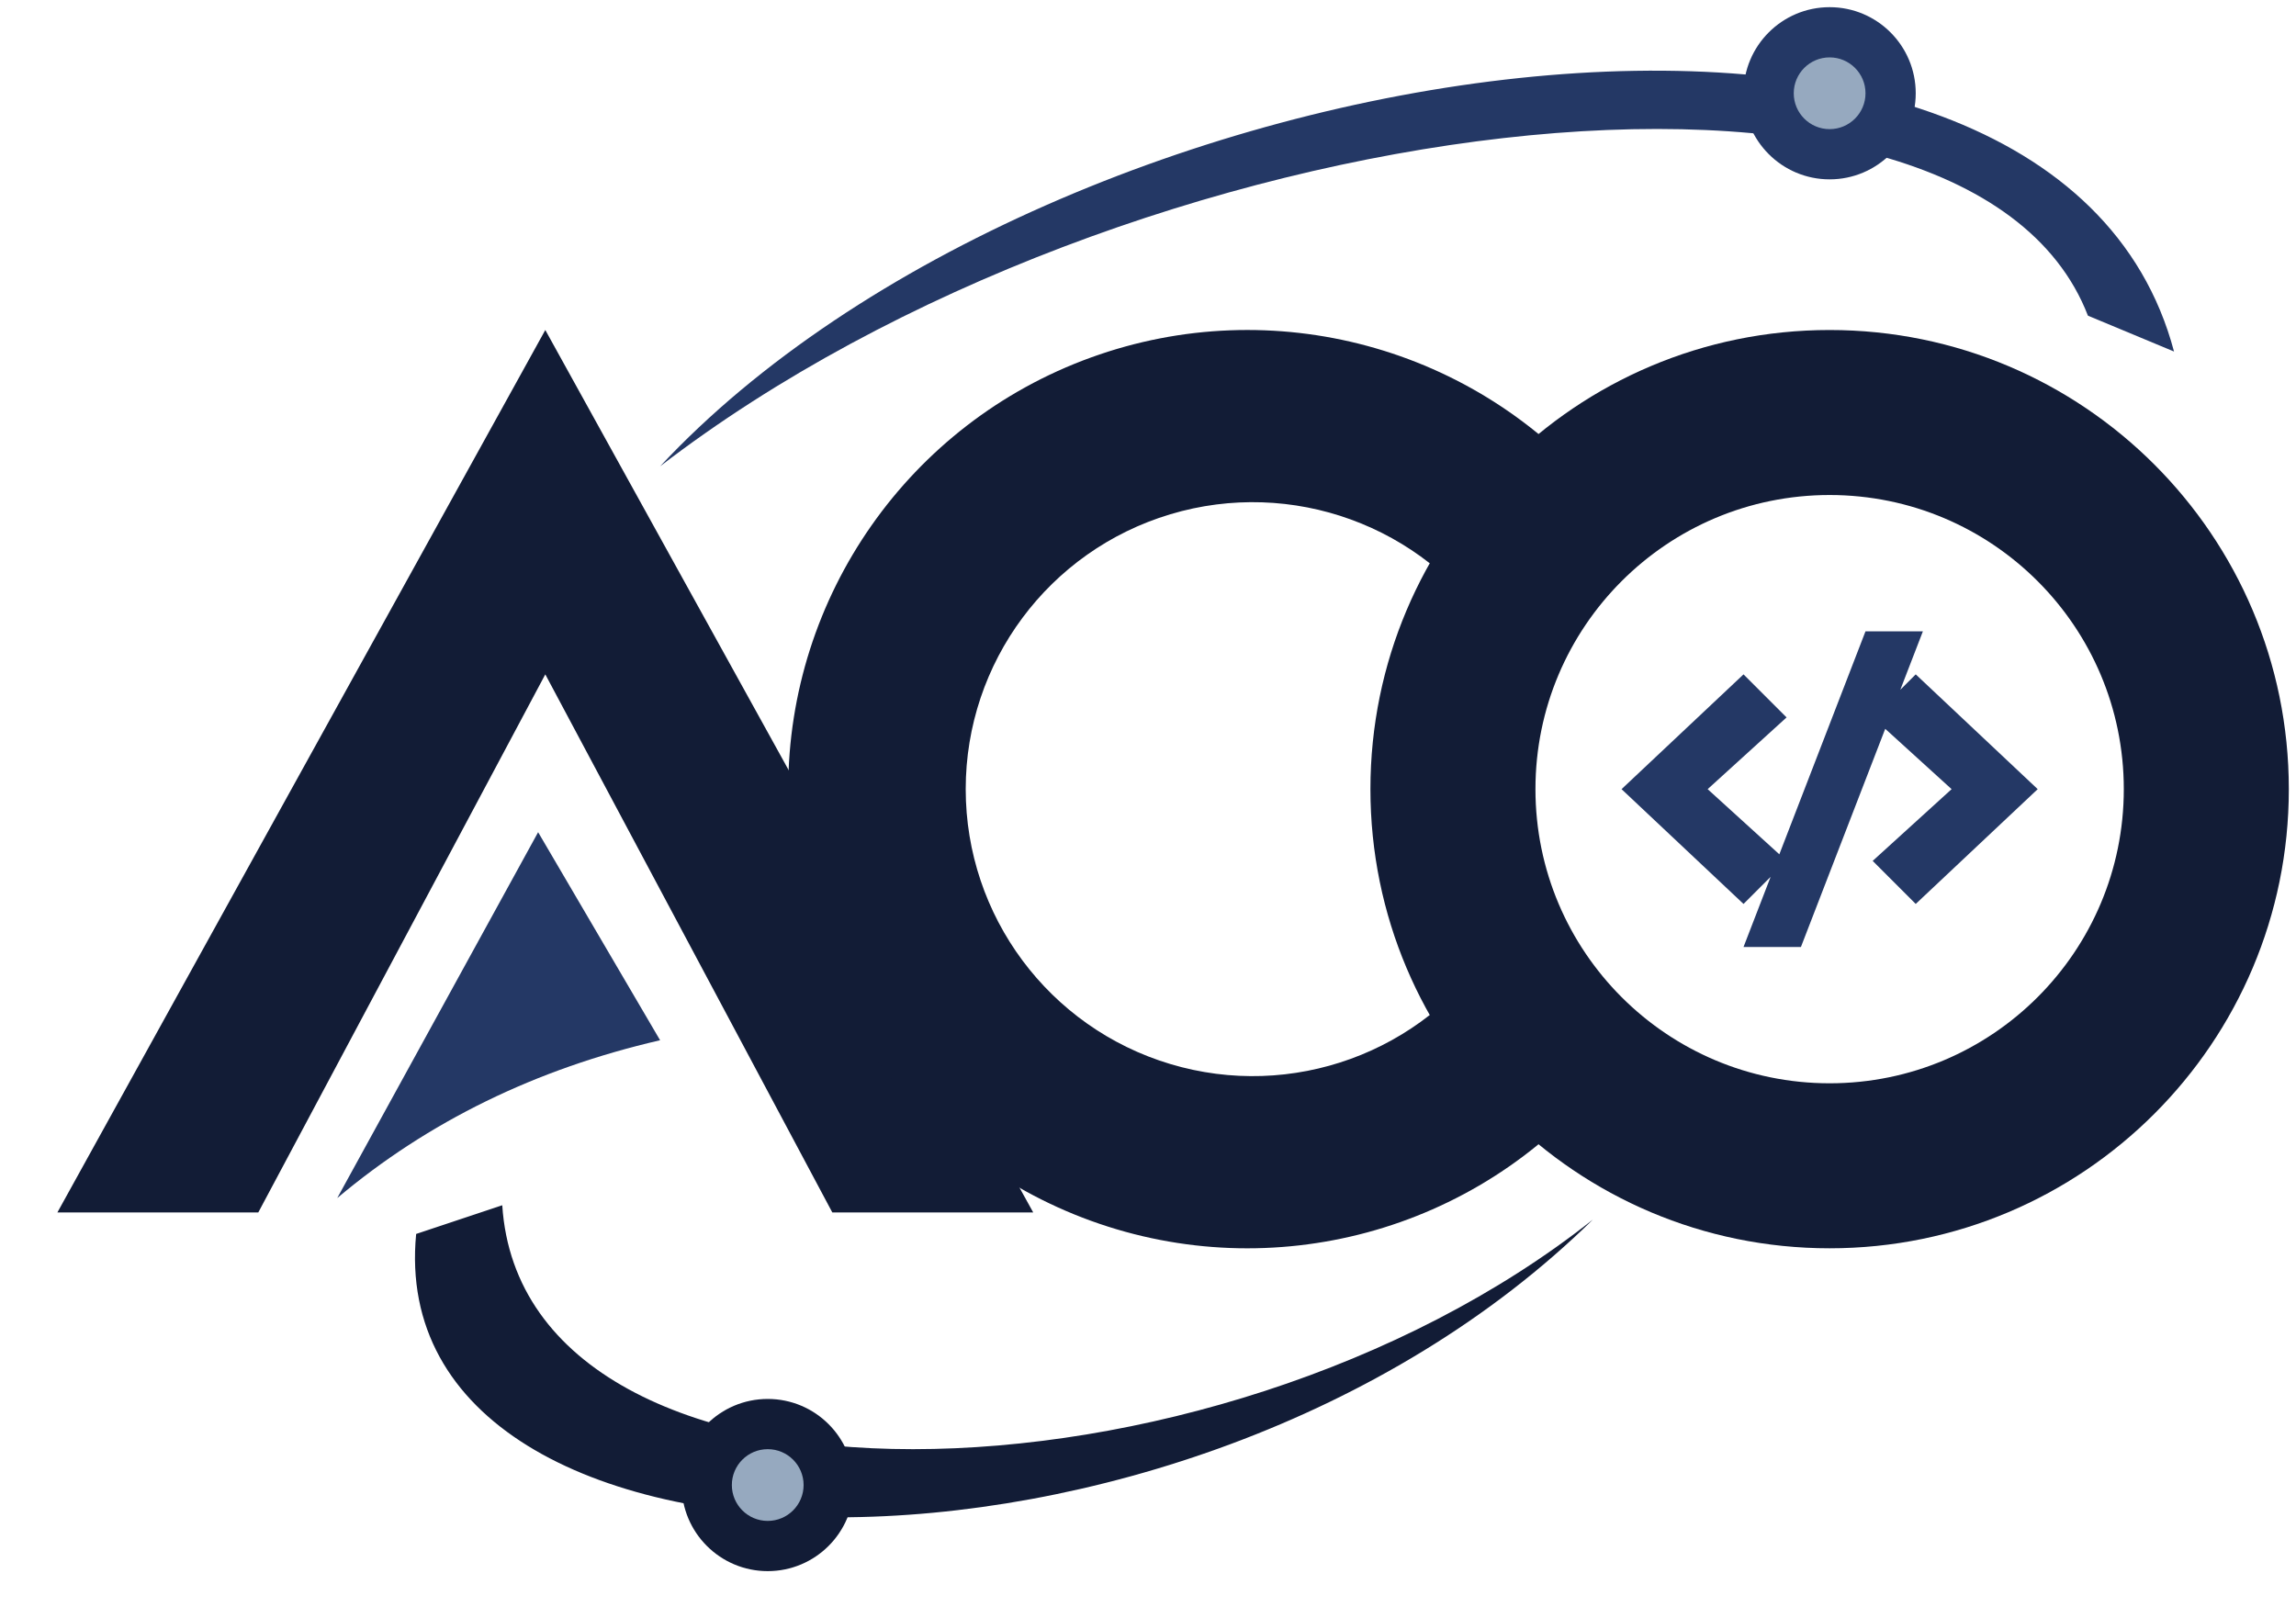
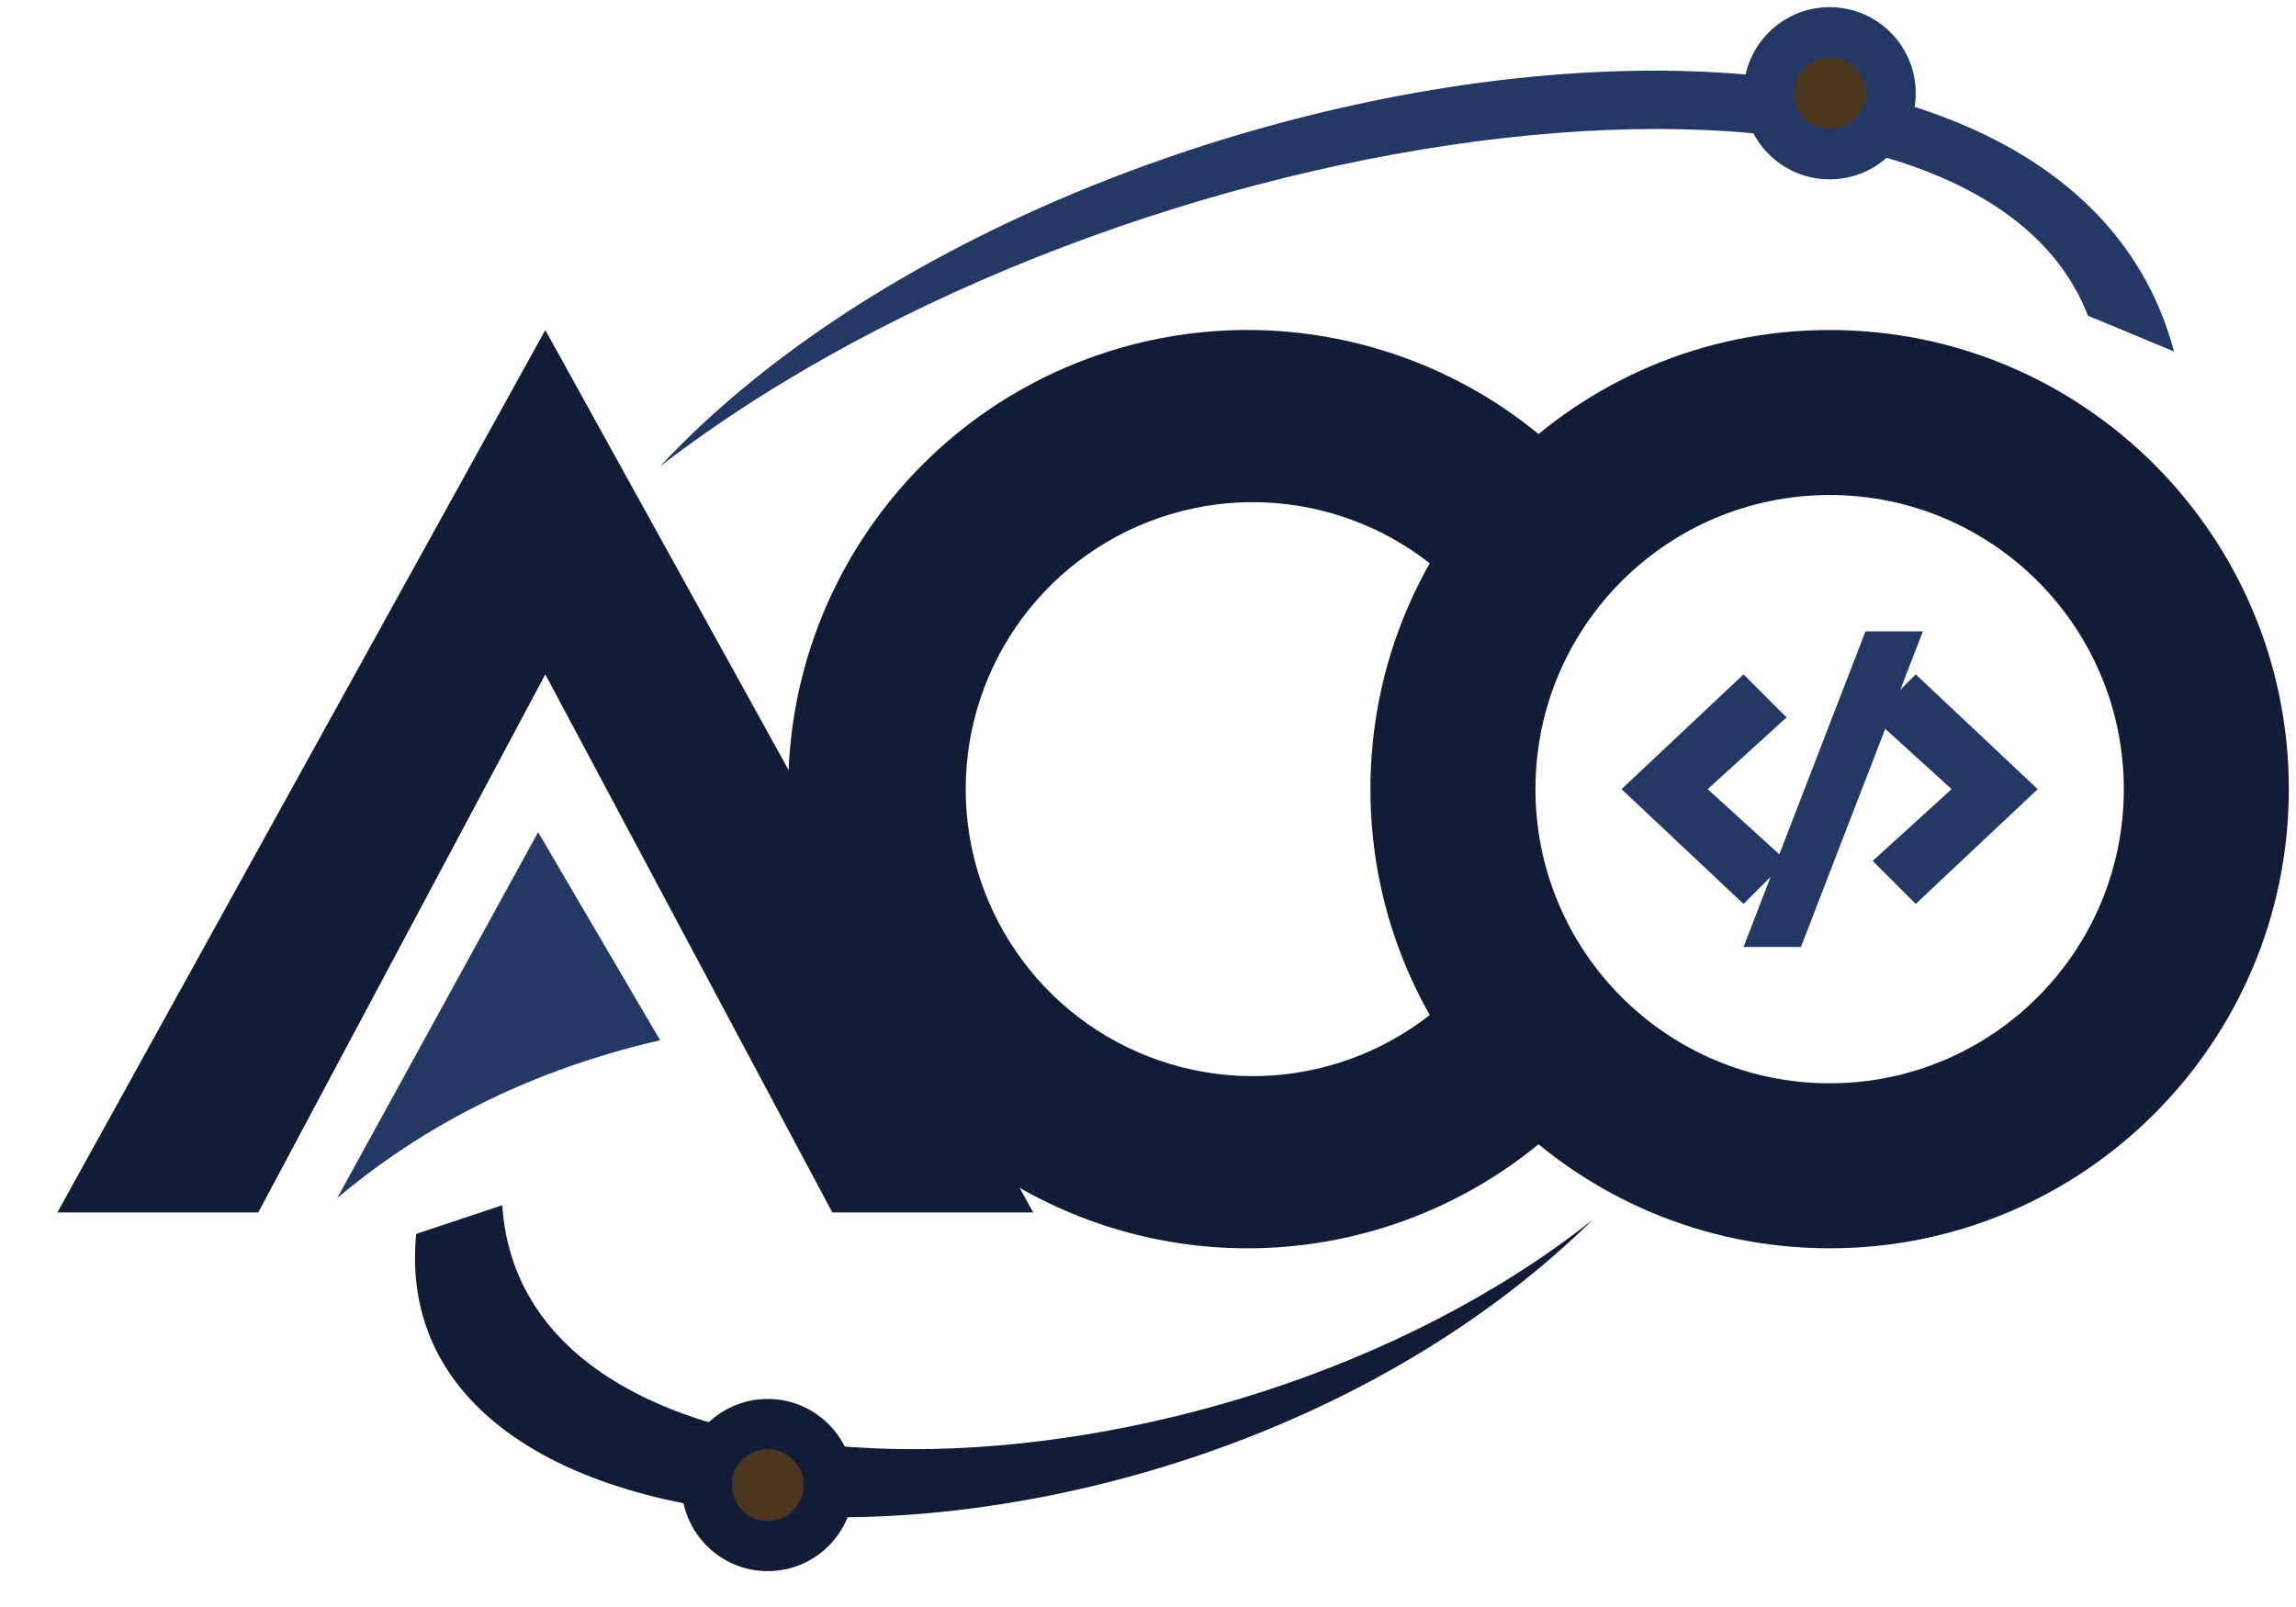
<svg xmlns="http://www.w3.org/2000/svg" viewBox="0 0 320 224">
  <g fill="#121C36">
    <path d="M8 169 76 46 144 169H116L76 94 36 169Z" />
    <path d="M223 69A64 64 0 1 0 223 151L208 132A40 40 0 1 1 208 88Z" />
    <path fill-rule="evenodd" d="M255 46a64 64 0 1 0 0 128 64 64 0 0 0 0-128Zm0 23a41 41 0 1 1 0 82 41 41 0 0 1 0-82Z" />
  </g>
  <g fill="#243865">
    <path d="M47 167 75 116 92 145Q66 151 47 167Z" />
    <path d="M92 65C147 6 286-15 303 49L291 44C274 0 157 15 92 65Z" />
    <circle cx="255" cy="13" r="12" />
    <path d="M243 94 226 110 243 126 249 120 238 110 249 100Zm24 0-6 6 11 10-11 10 6 6 17-16Zm-7-6-17 44h8l17-44Z" />
  </g>
  <g fill="#121C36">
    <path d="M58 172C53 224 165 226 222 170 169 212 73 214 70 168Z" />
    <circle cx="107" cy="207" r="12" />
  </g>
-   <g fill="#96A9BF">
+   <g fill="#4B3620">
    <circle cx="255" cy="13" r="5" />
    <circle cx="107" cy="207" r="5" />
  </g>
</svg>
